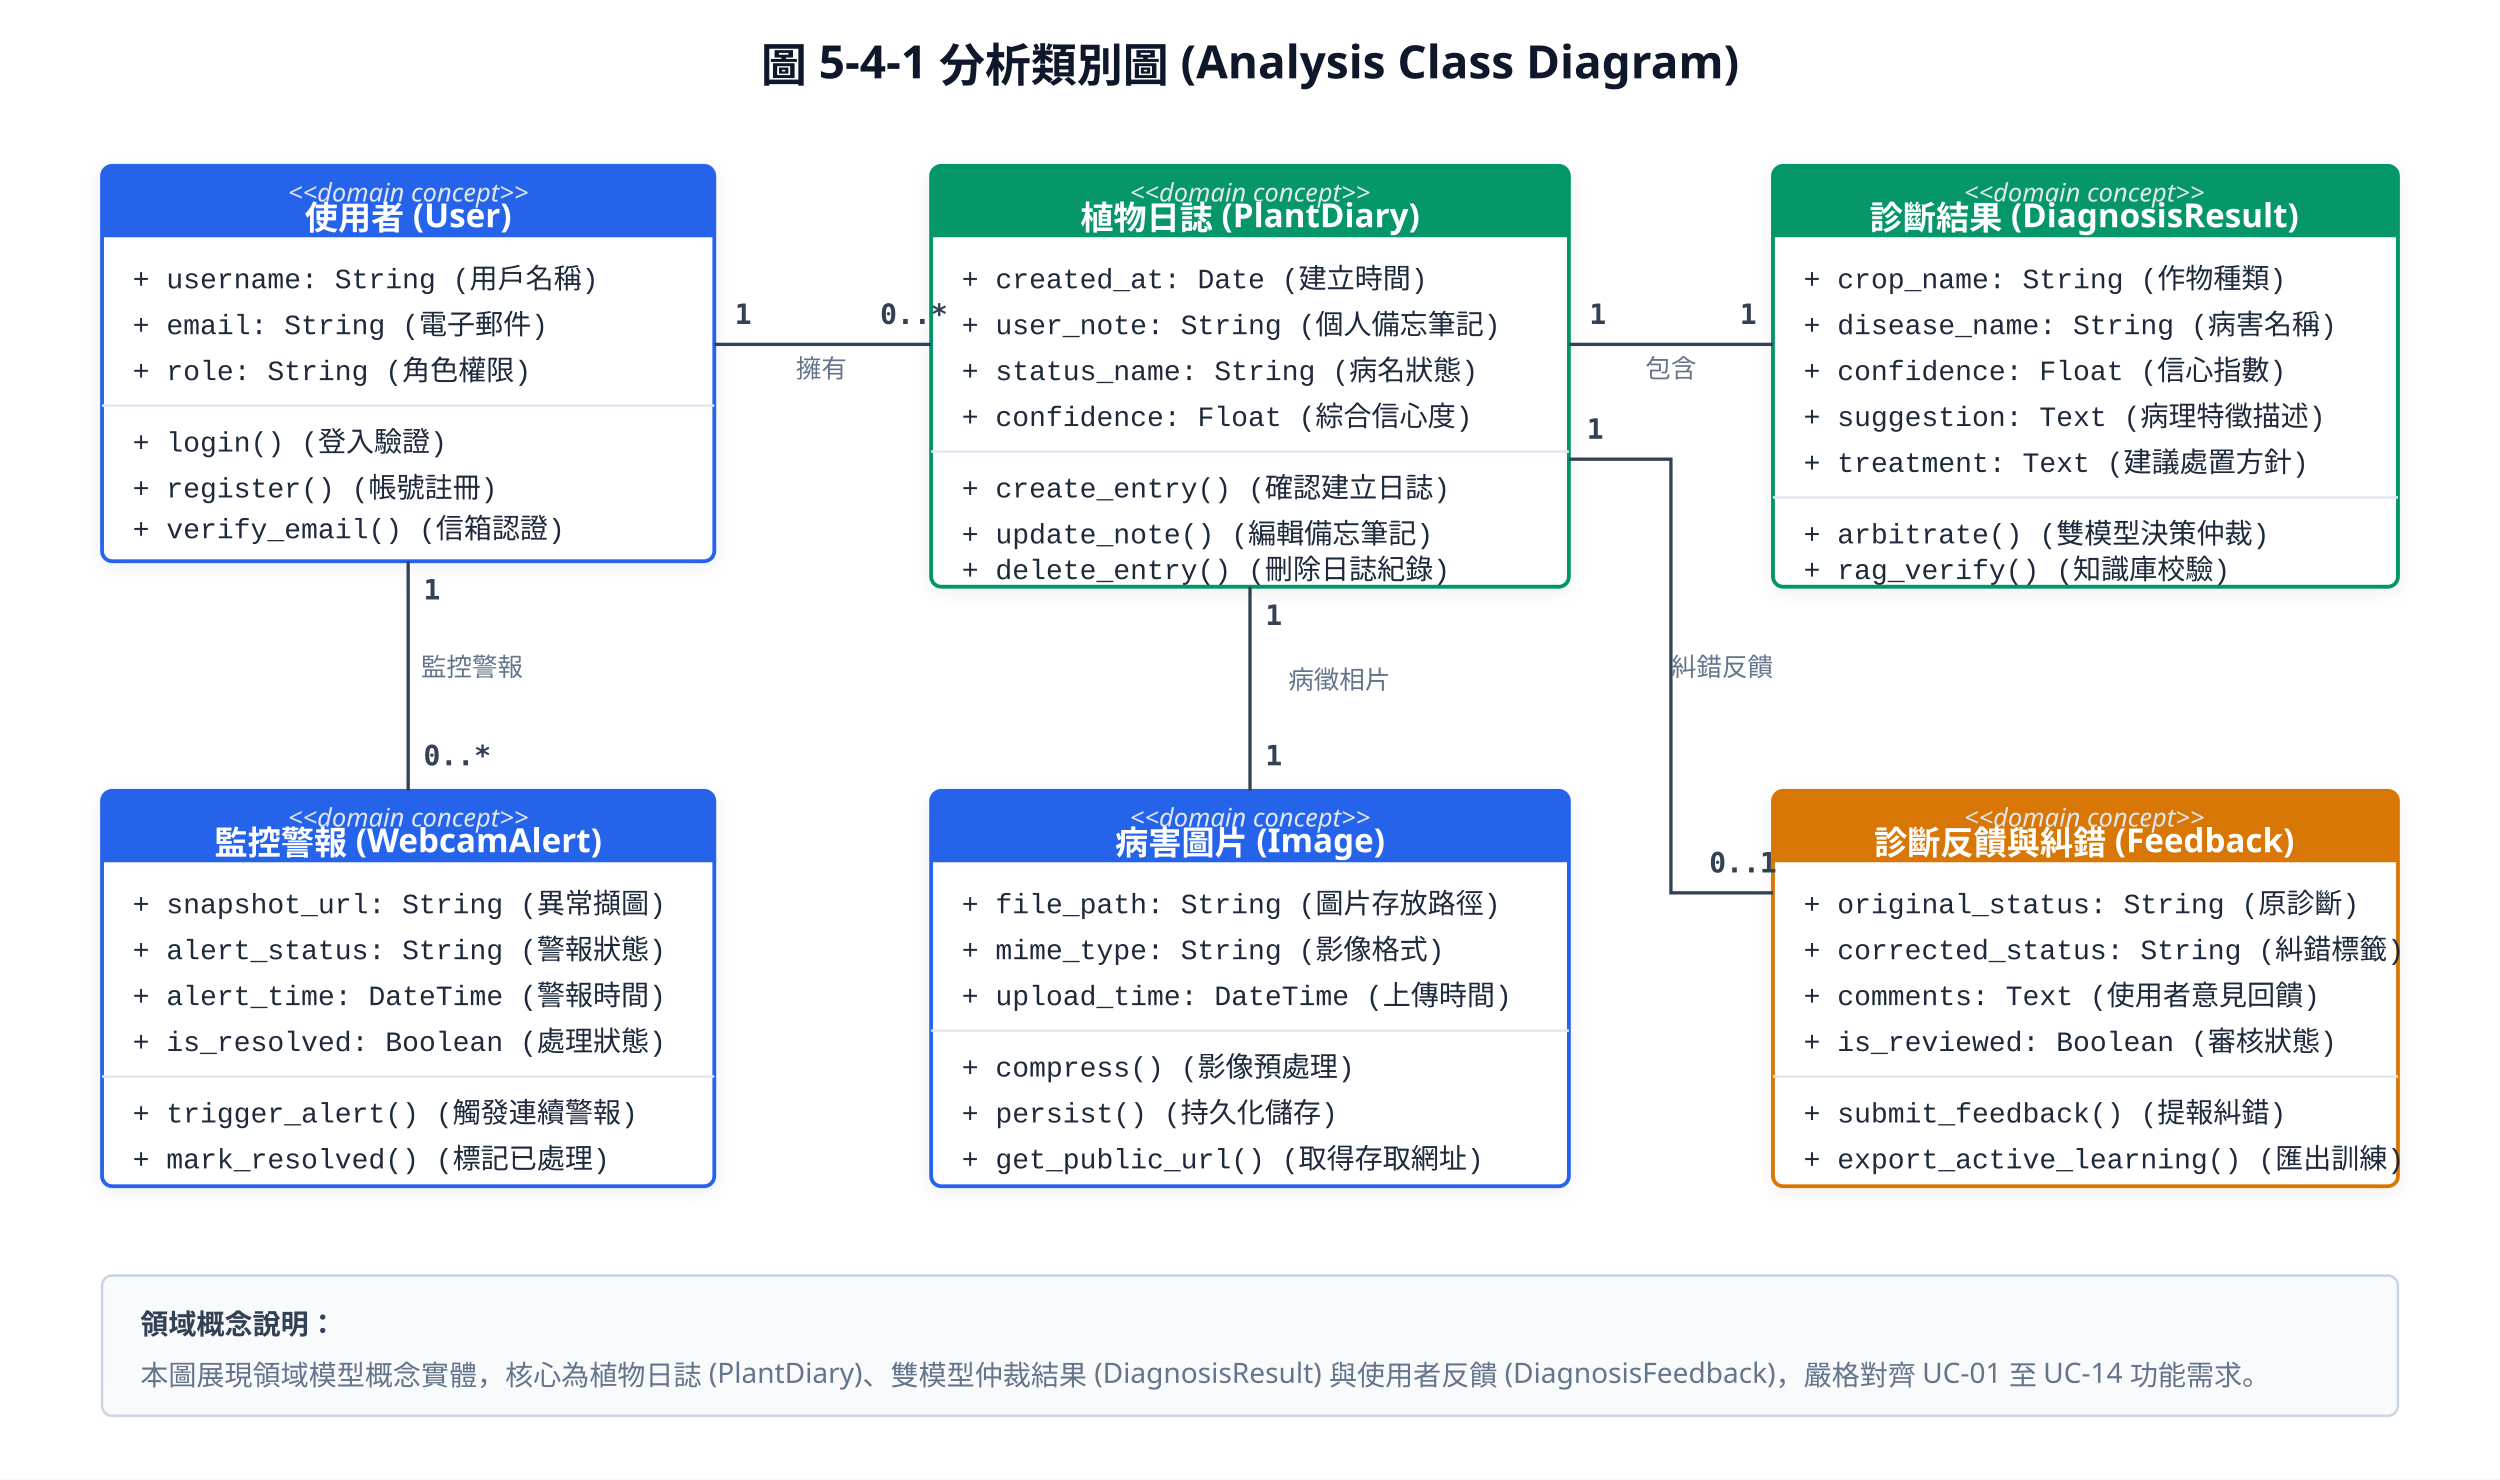
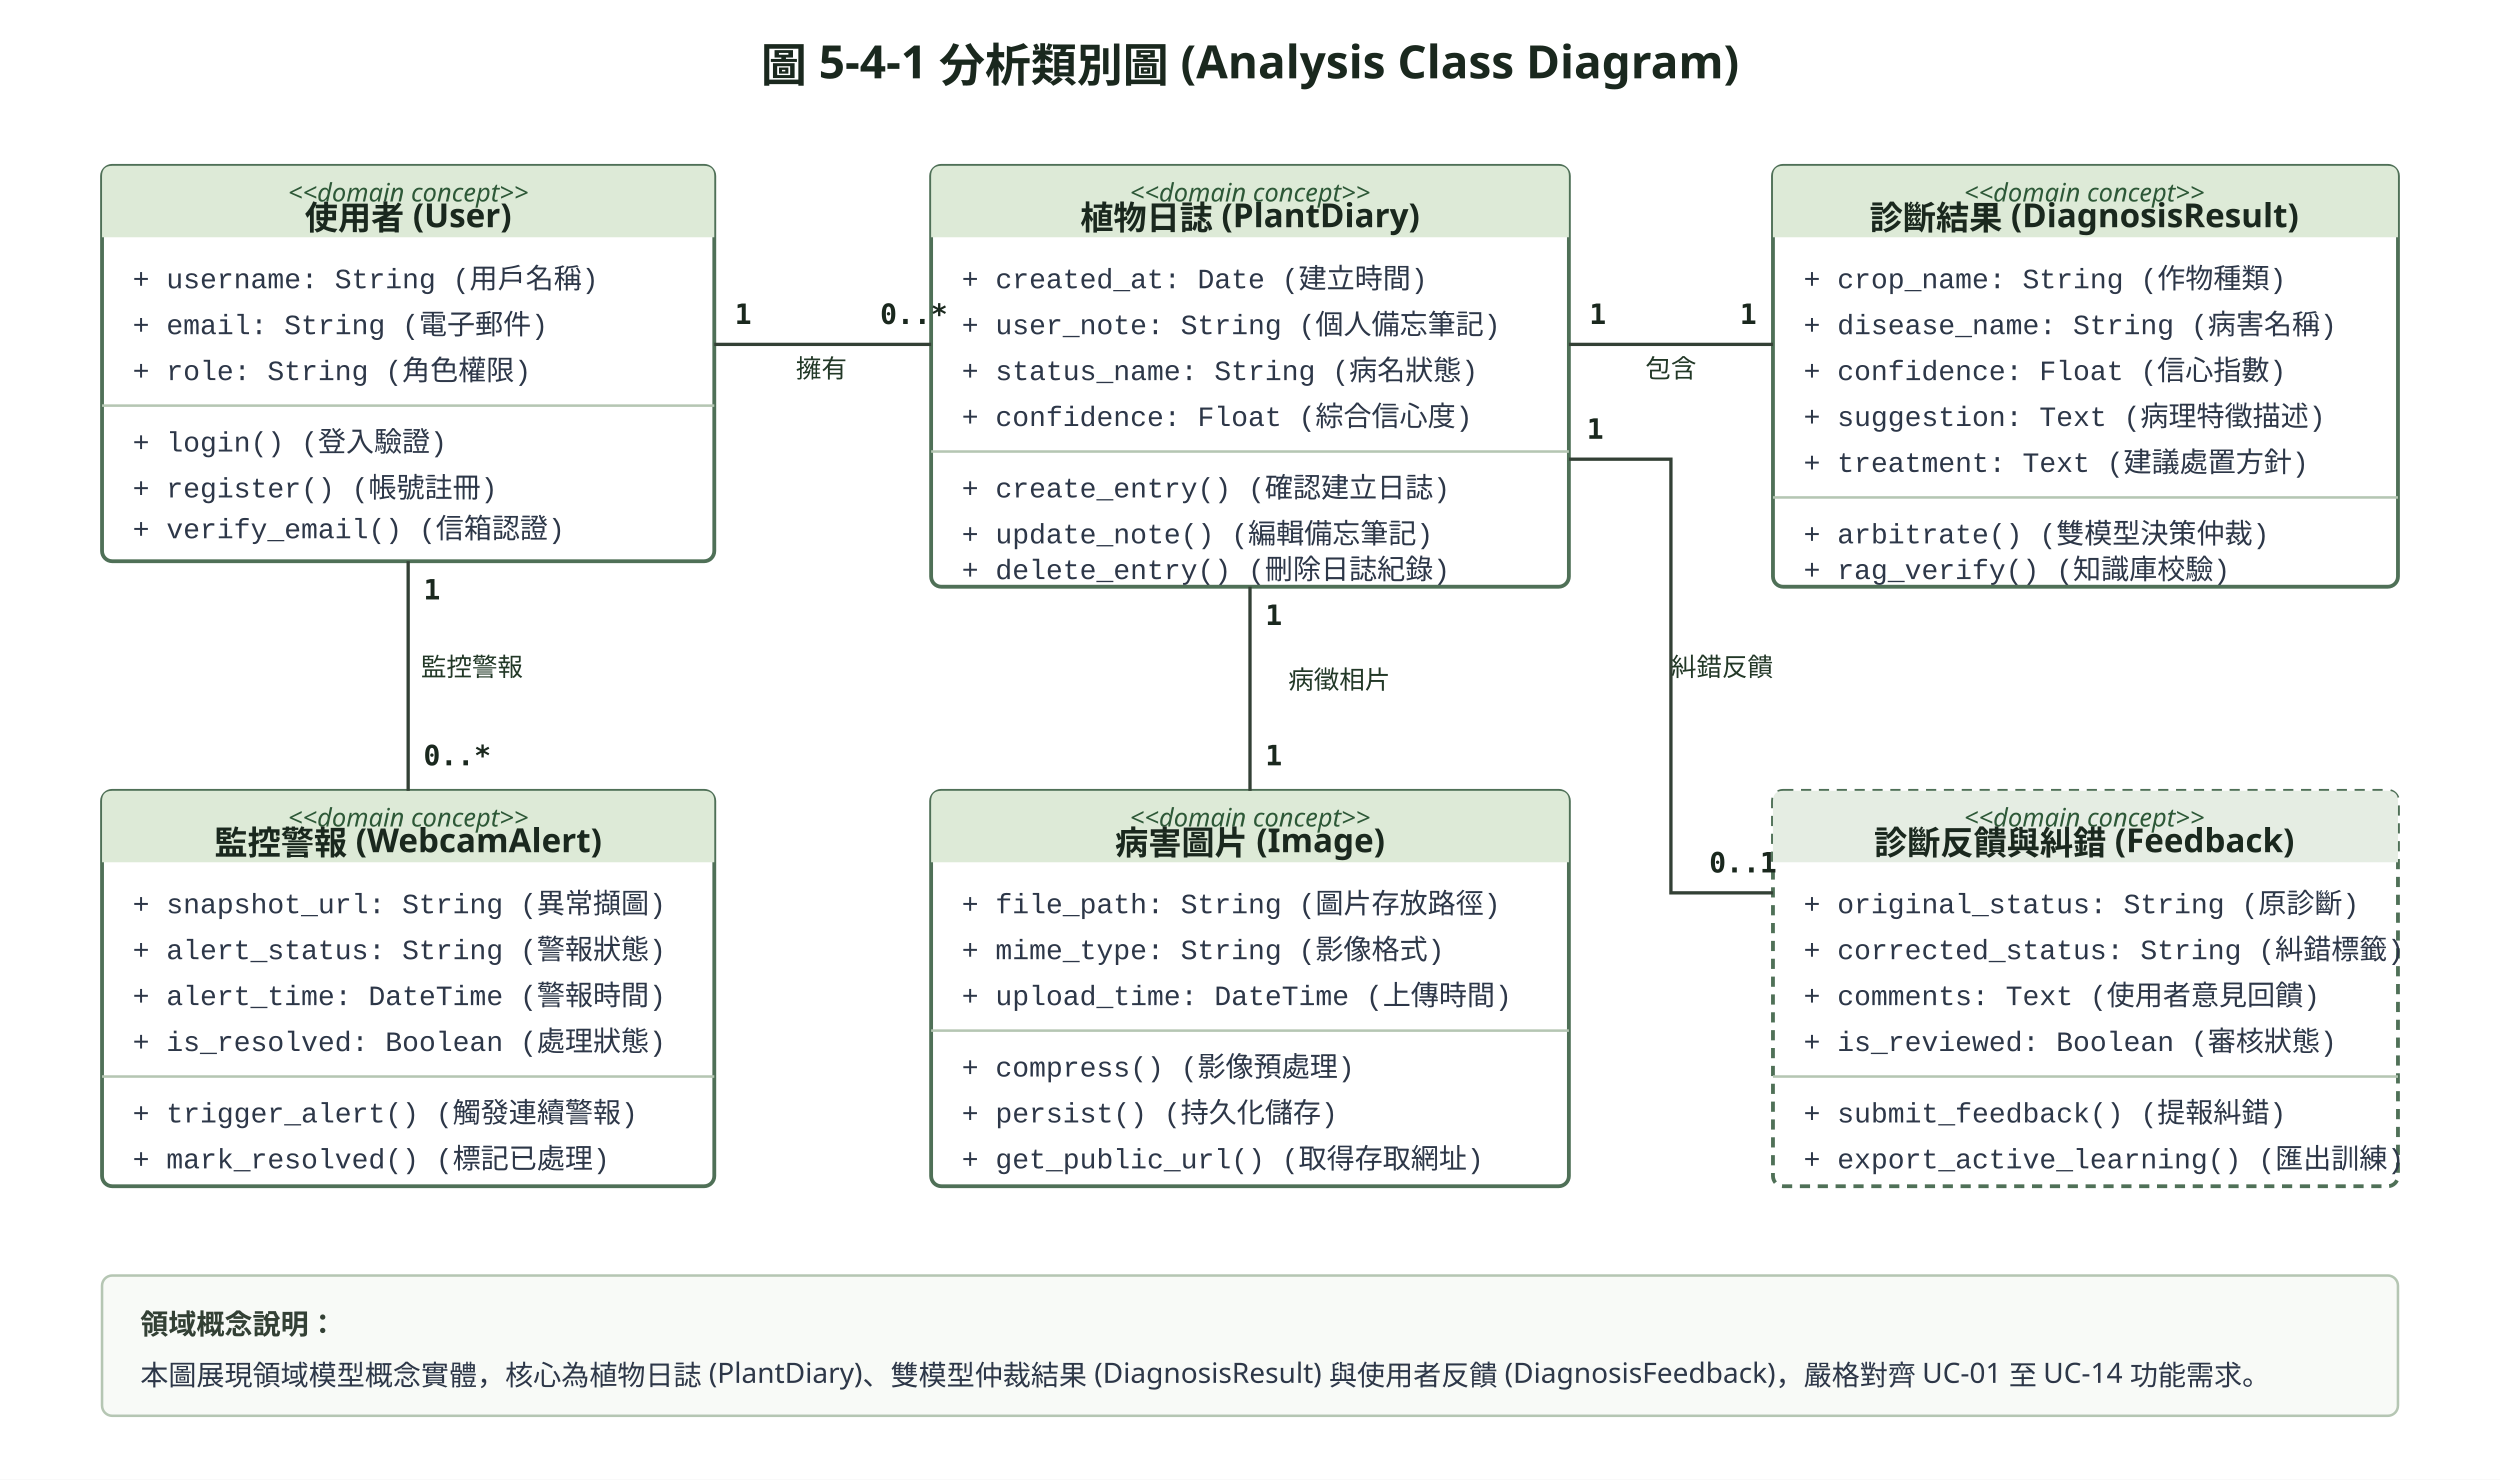
<svg xmlns="http://www.w3.org/2000/svg" viewBox="0 0 980 580" width="980" height="580">
  <defs>
    <style>
-       .title { font-family: 'Microsoft JhengHei', 'PingFang TC', sans-serif; font-size: 18px; font-weight: bold; fill: #0f172a; }
-       .class-title { font-family: 'Microsoft JhengHei', 'PingFang TC', sans-serif; font-size: 13px; font-weight: bold; fill: #ffffff; text-anchor: middle; }
-       .stereotype { font-family: 'Microsoft JhengHei', 'PingFang TC', sans-serif; font-size: 10px; font-style: italic; fill: #e2e8f0; text-anchor: middle; }
-       .member-text { font-family: 'Consolas', 'Courier New', monospace; font-size: 11px; fill: #1e293b; }
-       .cardinality { font-family: 'Consolas', monospace; font-size: 11px; font-weight: bold; fill: #334155; }
-       .rel-label { font-family: 'Microsoft JhengHei', sans-serif; font-size: 10px; fill: #64748b; text-anchor: middle; }
+       .title { font-family: 'Microsoft JhengHei', 'PingFang TC', sans-serif; font-size: 18px; font-weight: bold; fill: #1A281E; }
+       .class-title { font-family: 'Microsoft JhengHei', 'PingFang TC', sans-serif; font-size: 13px; font-weight: bold; fill: #1A281E; text-anchor: middle; }
+       .stereotype { font-family: 'Microsoft JhengHei', 'PingFang TC', sans-serif; font-size: 10px; font-style: italic; fill: #2D5837; text-anchor: middle; }
+       .member-text { font-family: 'Consolas', 'Courier New', monospace; font-size: 11px; fill: #2D3748; }
+       .cardinality { font-family: 'Consolas', monospace; font-size: 11px; font-weight: bold; fill: #1A281E; }
+       .rel-label { font-family: 'Microsoft JhengHei', sans-serif; font-size: 10px; fill: #223827; text-anchor: middle; }
      
-       .class-box { fill: #ffffff; stroke: #2563eb; stroke-width: 1.5; rx: 4; ry: 4; filter: drop-shadow(0 2px 4px rgba(0,0,0,0.06)); }
-       .class-header { fill: #2563eb; }
+       .class-box { fill: #FFFFFF; stroke: #4F7057; stroke-width: 1.5; rx: 4; ry: 4; ); }
+       .class-header { fill: #DDEAD7; }
      
-       .core-box { fill: #ffffff; stroke: #059669; stroke-width: 1.5; rx: 4; ry: 4; filter: drop-shadow(0 2px 4px rgba(0,0,0,0.06)); }
-       .core-header { fill: #059669; }
+       .core-box { fill: #FFFFFF; stroke: #4F7057; stroke-width: 1.8; stroke-width: 1.5; rx: 4; ry: 4; ); }
+       .core-header { fill: #DDEAD7; }
      
-       .feedback-box { fill: #ffffff; stroke: #d97706; stroke-width: 1.5; rx: 4; ry: 4; filter: drop-shadow(0 2px 4px rgba(0,0,0,0.06)); }
-       .feedback-header { fill: #d97706; }
+       .feedback-box { fill: #FFFFFF; stroke: #4F7057; stroke-dasharray: 4,3; stroke-width: 1.5; rx: 4; ry: 4; ); }
+       .feedback-header { fill: #E5EDE3; }

-       .assoc-line { stroke: #334155; stroke-width: 1.3; fill: none; }
-       .divider { stroke: #e2e8f0; stroke-width: 1; }
+       .assoc-line { stroke: #334035; stroke-width: 1.3; fill: none; }
+       .divider { stroke: #B5C6B3; stroke-width: 1; }
    </style>
  </defs>
  <rect width="100%" height="100%" fill="#ffffff" />
  <text x="490" y="32" class="title" text-anchor="middle">圖 5-4-1 分析類別圖 (Analysis Class Diagram)</text>
  <g transform="translate(40, 65)">
    <rect width="240" height="155" class="class-box" />
    <path d="M 0 4 Q 0 0 4 0 L 236 0 Q 240 0 240 4 L 240 28 L 0 28 Z" class="class-header" />
    <text x="120" y="14" class="stereotype">&lt;&lt;domain concept&gt;&gt;</text>
    <text x="120" y="25" class="class-title">使用者 (User)</text>
    <text x="12" y="48" class="member-text">+ username: String (用戶名稱)</text>
    <text x="12" y="66" class="member-text">+ email: String (電子郵件)</text>
    <text x="12" y="84" class="member-text">+ role: String (角色權限)</text>
    <line x1="0" y1="94" x2="240" y2="94" class="divider" />
    <text x="12" y="112" class="member-text">+ login() (登入驗證)</text>
    <text x="12" y="130" class="member-text">+ register() (帳號註冊)</text>
    <text x="12" y="146" class="member-text">+ verify_email() (信箱認證)</text>
  </g>
  <g transform="translate(365, 65)">
    <rect width="250" height="165" class="core-box" />
    <path d="M 0 4 Q 0 0 4 0 L 246 0 Q 250 0 250 4 L 250 28 L 0 28 Z" class="core-header" />
    <text x="125" y="14" class="stereotype">&lt;&lt;domain concept&gt;&gt;</text>
    <text x="125" y="25" class="class-title">植物日誌 (PlantDiary)</text>
    <text x="12" y="48" class="member-text">+ created_at: Date (建立時間)</text>
    <text x="12" y="66" class="member-text">+ user_note: String (個人備忘筆記)</text>
    <text x="12" y="84" class="member-text">+ status_name: String (病名狀態)</text>
    <text x="12" y="102" class="member-text">+ confidence: Float (綜合信心度)</text>
    <line x1="0" y1="112" x2="250" y2="112" class="divider" />
    <text x="12" y="130" class="member-text">+ create_entry() (確認建立日誌)</text>
    <text x="12" y="148" class="member-text">+ update_note() (編輯備忘筆記)</text>
    <text x="12" y="162" class="member-text">+ delete_entry() (刪除日誌紀錄)</text>
  </g>
  <g transform="translate(695, 65)">
    <rect width="245" height="165" class="core-box" />
    <path d="M 0 4 Q 0 0 4 0 L 241 0 Q 245 0 245 4 L 245 28 L 0 28 Z" class="core-header" />
    <text x="122" y="14" class="stereotype">&lt;&lt;domain concept&gt;&gt;</text>
    <text x="122" y="25" class="class-title">診斷結果 (DiagnosisResult)</text>
    <text x="12" y="48" class="member-text">+ crop_name: String (作物種類)</text>
    <text x="12" y="66" class="member-text">+ disease_name: String (病害名稱)</text>
    <text x="12" y="84" class="member-text">+ confidence: Float (信心指數)</text>
    <text x="12" y="102" class="member-text">+ suggestion: Text (病理特徵描述)</text>
    <text x="12" y="120" class="member-text">+ treatment: Text (建議處置方針)</text>
    <line x1="0" y1="130" x2="245" y2="130" class="divider" />
    <text x="12" y="148" class="member-text">+ arbitrate() (雙模型決策仲裁)</text>
    <text x="12" y="162" class="member-text">+ rag_verify() (知識庫校驗)</text>
  </g>
  <g transform="translate(40, 310)">
    <rect width="240" height="155" class="class-box" />
    <path d="M 0 4 Q 0 0 4 0 L 236 0 Q 240 0 240 4 L 240 28 L 0 28 Z" class="class-header" />
    <text x="120" y="14" class="stereotype">&lt;&lt;domain concept&gt;&gt;</text>
    <text x="120" y="25" class="class-title">監控警報 (WebcamAlert)</text>
    <text x="12" y="48" class="member-text">+ snapshot_url: String (異常擷圖)</text>
    <text x="12" y="66" class="member-text">+ alert_status: String (警報狀態)</text>
    <text x="12" y="84" class="member-text">+ alert_time: DateTime (警報時間)</text>
    <text x="12" y="102" class="member-text">+ is_resolved: Boolean (處理狀態)</text>
    <line x1="0" y1="112" x2="240" y2="112" class="divider" />
    <text x="12" y="130" class="member-text">+ trigger_alert() (觸發連續警報)</text>
    <text x="12" y="148" class="member-text">+ mark_resolved() (標記已處理)</text>
  </g>
  <g transform="translate(365, 310)">
    <rect width="250" height="155" class="class-box" />
    <path d="M 0 4 Q 0 0 4 0 L 246 0 Q 250 0 250 4 L 250 28 L 0 28 Z" class="class-header" />
    <text x="125" y="14" class="stereotype">&lt;&lt;domain concept&gt;&gt;</text>
    <text x="125" y="25" class="class-title">病害圖片 (Image)</text>
    <text x="12" y="48" class="member-text">+ file_path: String (圖片存放路徑)</text>
    <text x="12" y="66" class="member-text">+ mime_type: String (影像格式)</text>
    <text x="12" y="84" class="member-text">+ upload_time: DateTime (上傳時間)</text>
    <line x1="0" y1="94" x2="250" y2="94" class="divider" />
    <text x="12" y="112" class="member-text">+ compress() (影像預處理)</text>
    <text x="12" y="130" class="member-text">+ persist() (持久化儲存)</text>
    <text x="12" y="148" class="member-text">+ get_public_url() (取得存取網址)</text>
  </g>
  <g transform="translate(695, 310)">
    <rect width="245" height="155" class="feedback-box" />
    <path d="M 0 4 Q 0 0 4 0 L 241 0 Q 245 0 245 4 L 245 28 L 0 28 Z" class="feedback-header" />
    <text x="122" y="14" class="stereotype">&lt;&lt;domain concept&gt;&gt;</text>
    <text x="122" y="25" class="class-title">診斷反饋與糾錯 (Feedback)</text>
    <text x="12" y="48" class="member-text">+ original_status: String (原診斷)</text>
    <text x="12" y="66" class="member-text">+ corrected_status: String (糾錯標籤)</text>
    <text x="12" y="84" class="member-text">+ comments: Text (使用者意見回饋)</text>
    <text x="12" y="102" class="member-text">+ is_reviewed: Boolean (審核狀態)</text>
    <line x1="0" y1="112" x2="245" y2="112" class="divider" />
    <text x="12" y="130" class="member-text">+ submit_feedback() (提報糾錯)</text>
    <text x="12" y="148" class="member-text">+ export_active_learning() (匯出訓練)</text>
  </g>
  <line x1="280" y1="135" x2="365" y2="135" class="assoc-line" />
  <text x="288" y="127" class="cardinality">1</text>
  <text x="345" y="127" class="cardinality">0..*</text>
  <text x="322" y="148" class="rel-label">擁有</text>
  <line x1="615" y1="135" x2="695" y2="135" class="assoc-line" />
  <text x="623" y="127" class="cardinality">1</text>
  <text x="682" y="127" class="cardinality">1</text>
  <text x="655" y="148" class="rel-label">包含</text>
  <line x1="160" y1="220" x2="160" y2="310" class="assoc-line" />
  <text x="166" y="235" class="cardinality">1</text>
  <text x="166" y="300" class="cardinality">0..*</text>
  <text x="185" y="265" class="rel-label">監控警報</text>
  <line x1="490" y1="230" x2="490" y2="310" class="assoc-line" />
  <text x="496" y="245" class="cardinality">1</text>
  <text x="496" y="300" class="cardinality">1</text>
  <text x="525" y="270" class="rel-label">病徵相片</text>
  <path d="M 615 180 L 655 180 L 655 350 L 695 350" class="assoc-line" />
  <text x="622" y="172" class="cardinality">1</text>
  <text x="670" y="342" class="cardinality">0..1</text>
  <text x="675" y="265" class="rel-label">糾錯反饋</text>
  <g transform="translate(40, 500)">
-     <rect width="900" height="55" fill="#f8fafc" stroke="#cbd5e1" rx="4" />
-     <text x="15" y="23" font-family="'Microsoft JhengHei', sans-serif" font-size="11" font-weight="bold" fill="#334155">領域概念說明：</text>
-     <text x="15" y="43" font-family="'Microsoft JhengHei', sans-serif" font-size="11" fill="#64748b">本圖展現領域模型概念實體，核心為植物日誌 (PlantDiary)、雙模型仲裁結果 (DiagnosisResult) 與使用者反饋 (DiagnosisFeedback)，嚴格對齊 UC-01 至 UC-14 功能需求。</text>
+     <rect width="900" height="55" fill="#F8FAF7" stroke="#B5C6B3" rx="4" />
+     <text x="15" y="23" font-family="'Microsoft JhengHei', sans-serif" font-size="11" font-weight="bold" fill="#334035">領域概念說明：</text>
+     <text x="15" y="43" font-family="'Microsoft JhengHei', sans-serif" font-size="11" fill="#2D3748">本圖展現領域模型概念實體，核心為植物日誌 (PlantDiary)、雙模型仲裁結果 (DiagnosisResult) 與使用者反饋 (DiagnosisFeedback)，嚴格對齊 UC-01 至 UC-14 功能需求。</text>
  </g>
</svg>
